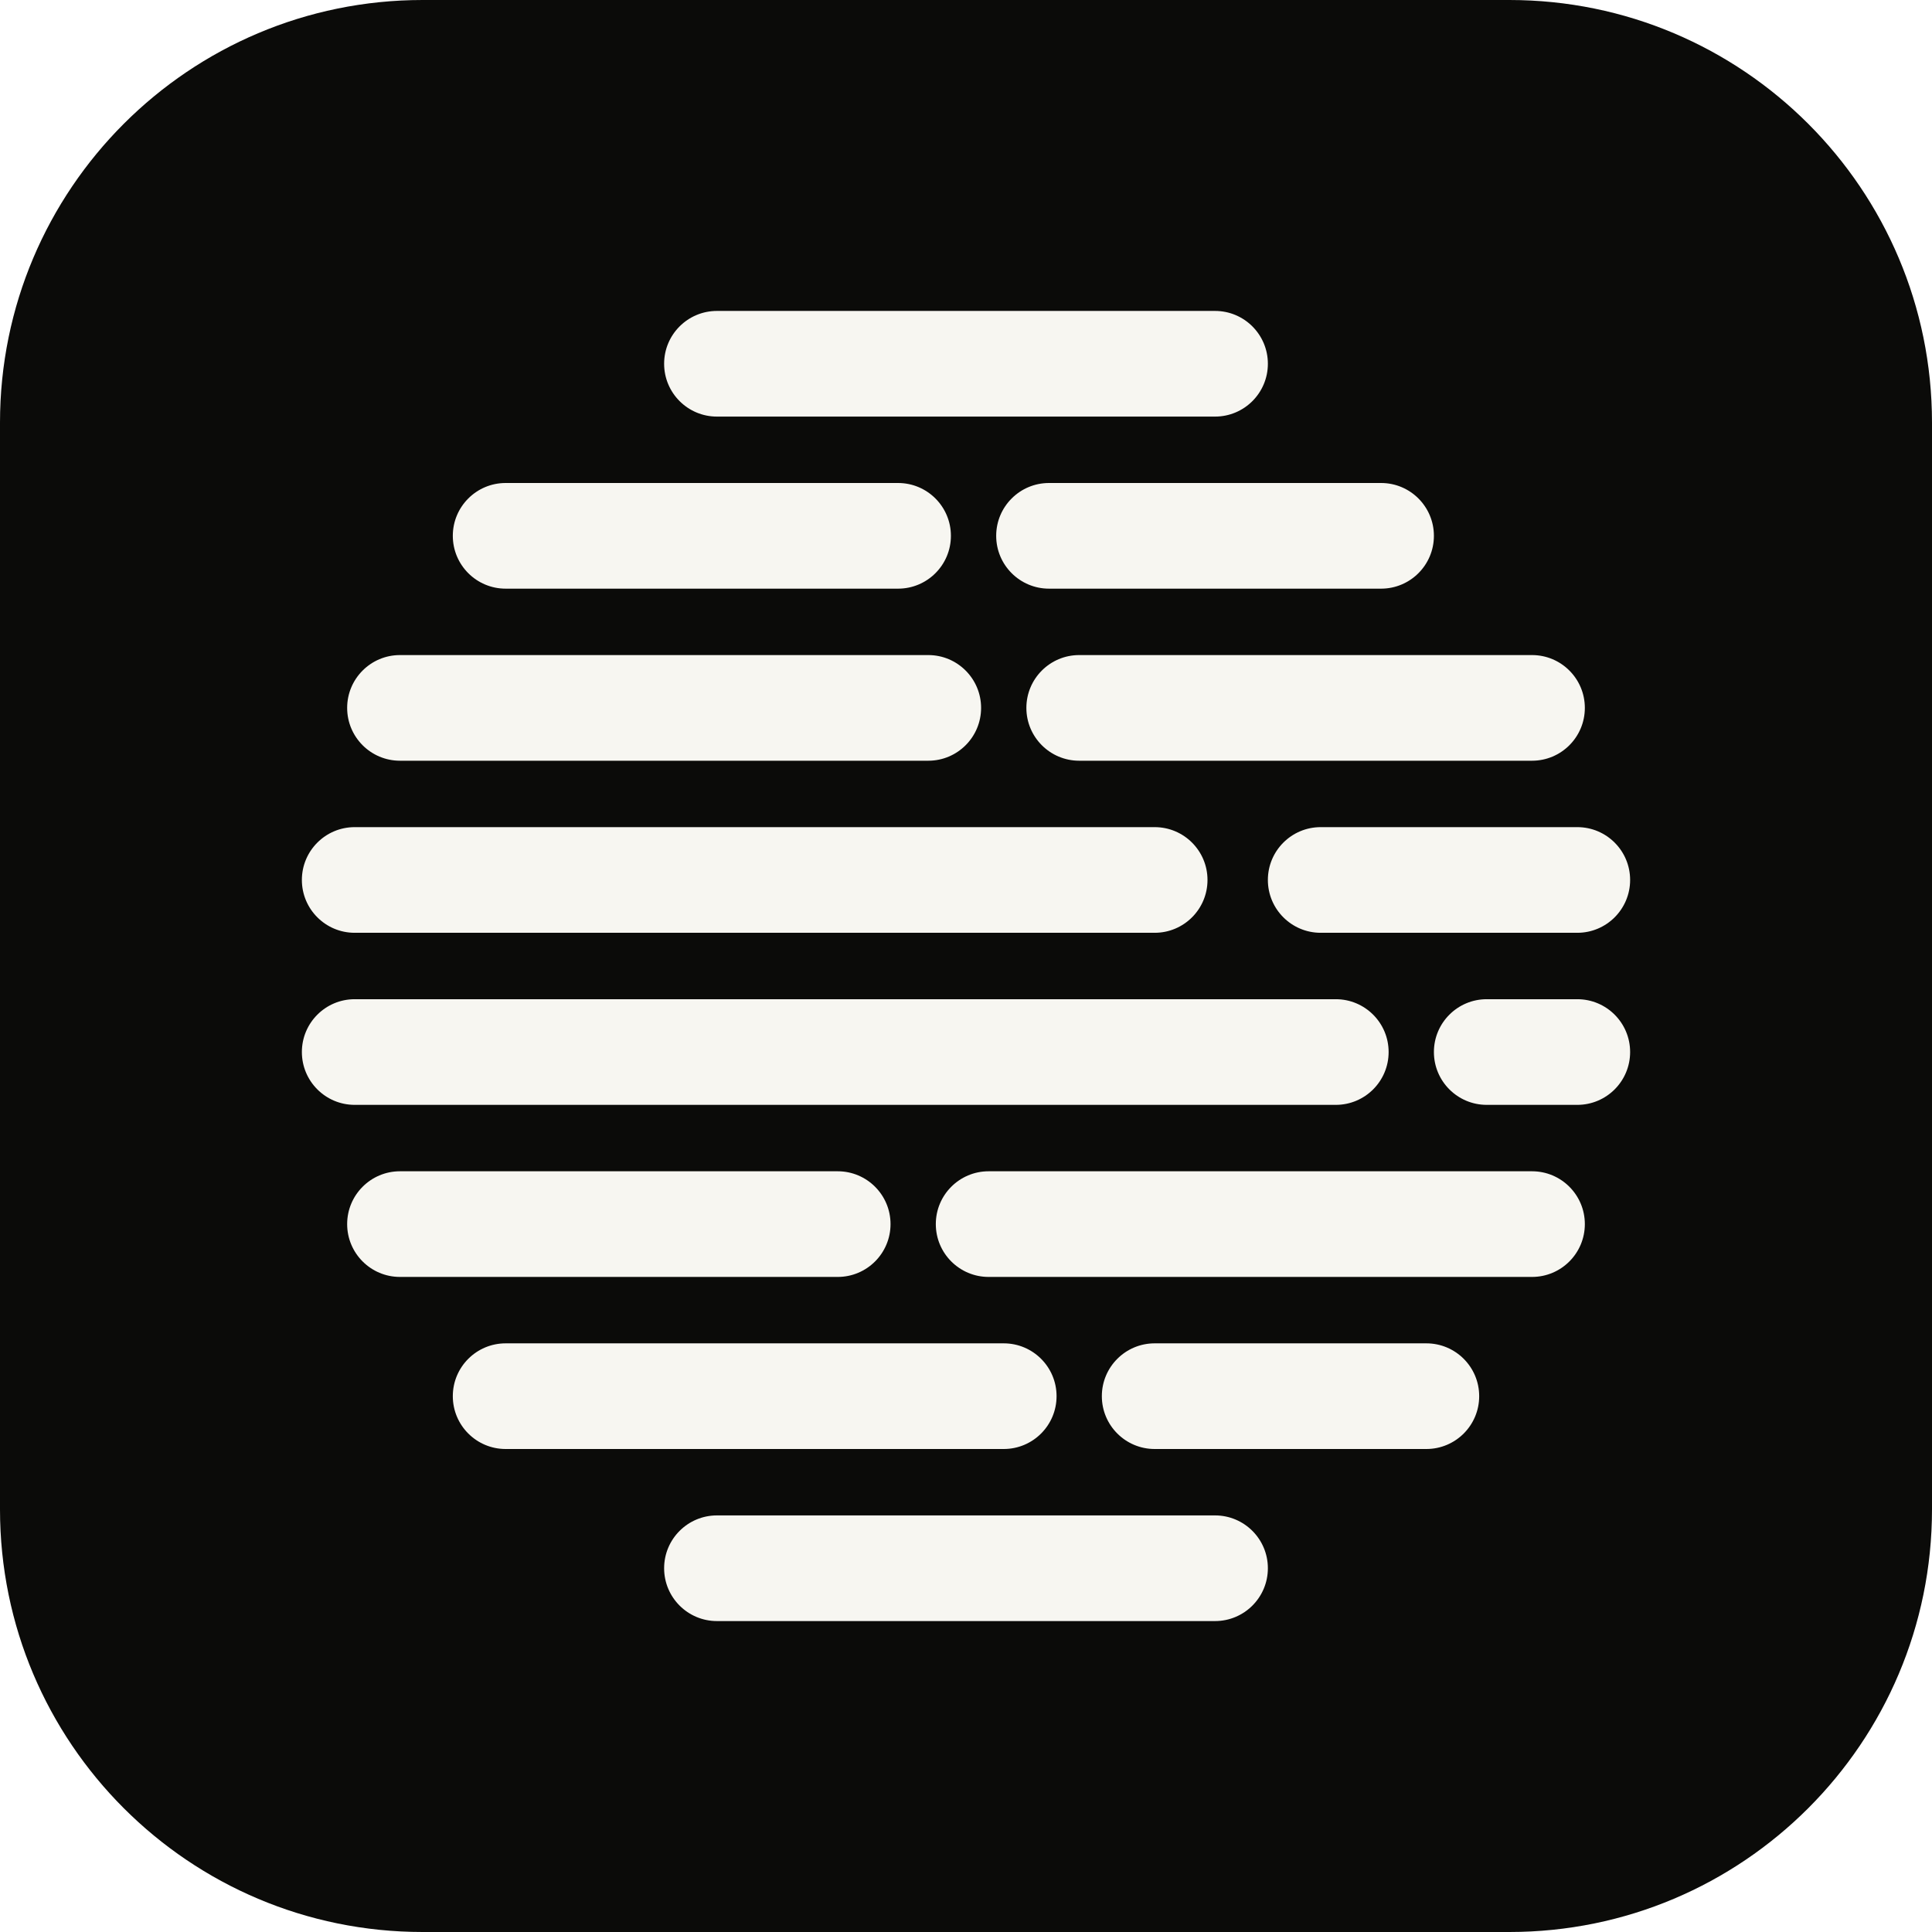
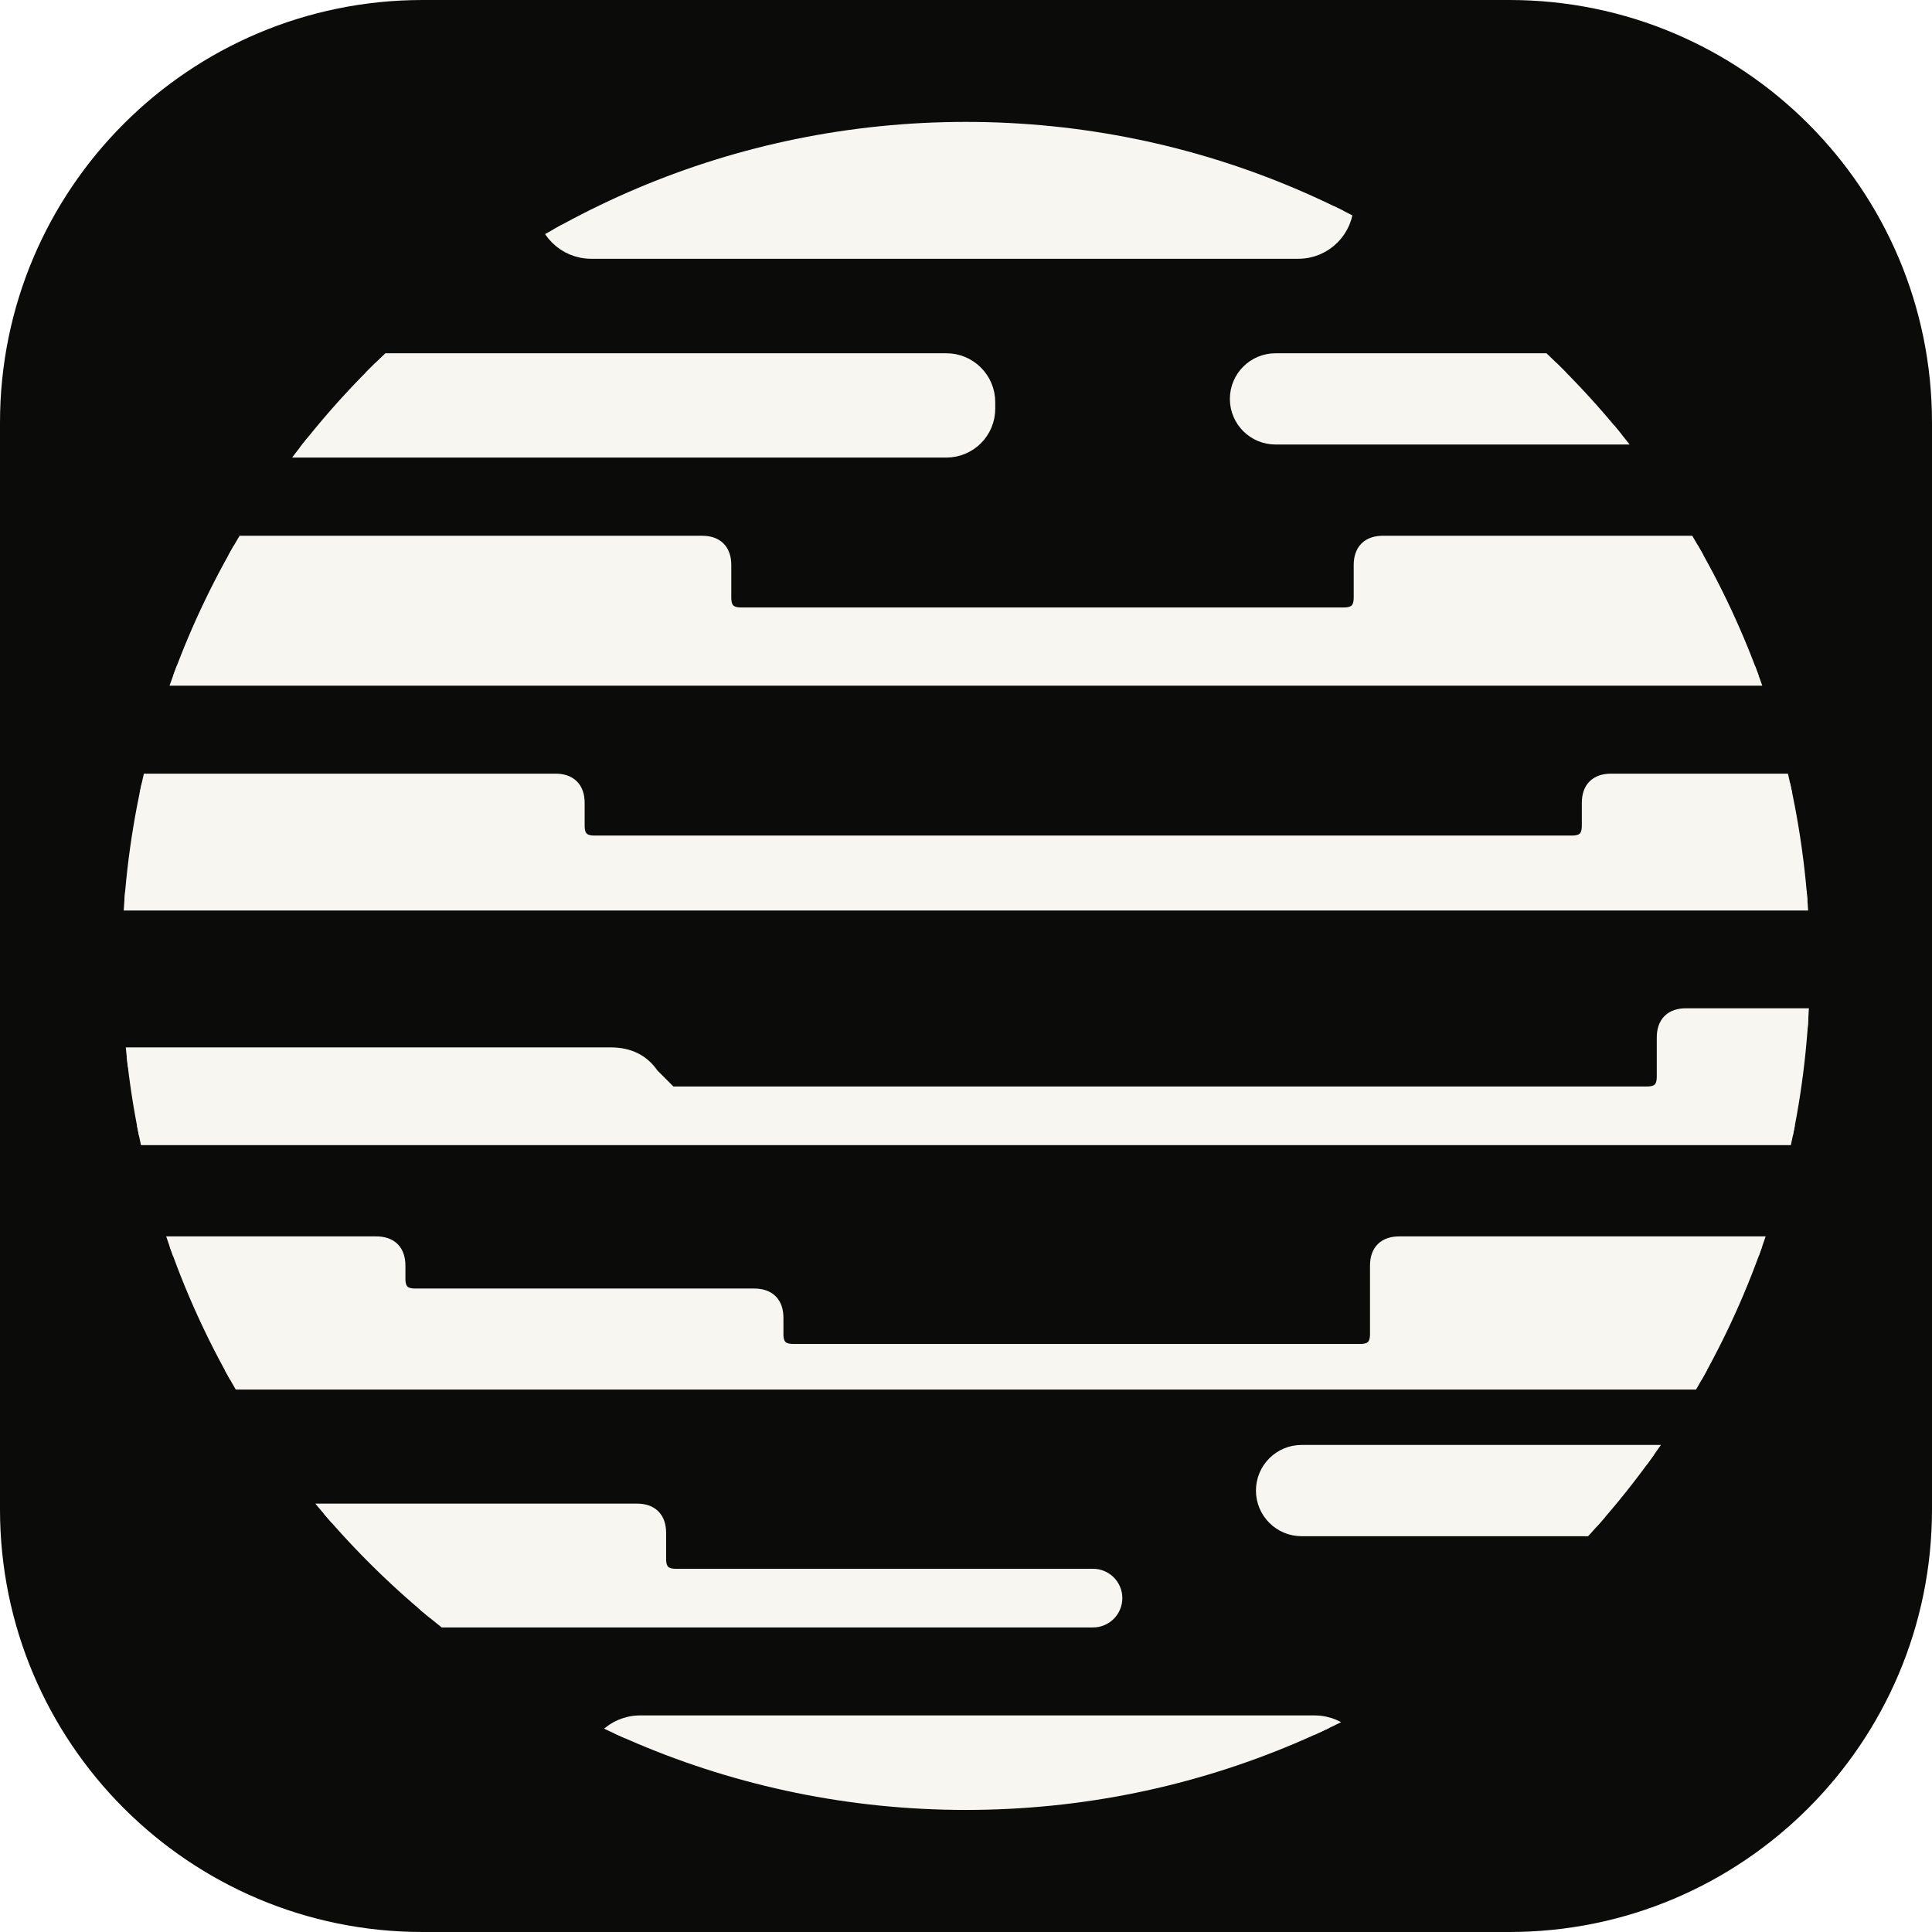
<svg xmlns="http://www.w3.org/2000/svg" width="512" height="512" viewBox="0 0 512 512" role="img" aria-label="Noviin">
  <rect width="512" height="512" rx="112" fill="#0B0B09" />
-   <g fill="#F7F6F1" transform="translate(64 64) scale(4)">
-     <rect x="28" y="4.6" width="40" height="7" rx="3.5" />
-     <rect x="14" y="16" width="33" height="7" rx="3.5" />
-     <rect x="50" y="16" width="29" height="7" rx="3.5" />
-     <rect x="7" y="27.4" width="42" height="7" rx="3.5" />
-     <rect x="52" y="27.4" width="37" height="7" rx="3.5" />
-     <rect x="4" y="38.8" width="60" height="7" rx="3.5" />
-     <rect x="68" y="38.8" width="24" height="7" rx="3.5" />
-     <rect x="4" y="50.2" width="72" height="7" rx="3.5" />
-     <rect x="79" y="50.2" width="13" height="7" rx="3.5" />
-     <rect x="7" y="61.6" width="36" height="7" rx="3.5" />
-     <rect x="46" y="61.6" width="43" height="7" rx="3.5" />
-     <rect x="14" y="73" width="40" height="7" rx="3.5" />
-     <rect x="57" y="73" width="25" height="7" rx="3.5" />
-     <rect x="28" y="84.4" width="40" height="7" rx="3.5" />
+   <defs>
+     <clipPath id="disc">
+       <circle cx="469" cy="480" r="259" />
+     </clipPath>
+   </defs>
+   <g transform="translate(-149.05 -158.55) scale(0.8636)">
+     <g clip-path="url(#disc)" fill="#F7F6F1" stroke="#F7F6F1" stroke-width="6" stroke-linejoin="round">
+       <rect x="340" y="190" width="245" height="70" rx="14" />
+       <rect x="200" y="295" width="275" height="26" rx="12" />
+       <rect x="553" y="295" width="150" height="22" rx="11" />
+       <path d="M200 351H388Q394 351 394 357V367Q394 373 400 373H585Q591 373 591 367V357Q591 351 597 351H740V391H200Z" />
+       <path d="M200 424H343Q349 424 349 430V437Q349 443 355 443H655Q661 443 661 437V430Q661 424 667 424H740V460H200Z" />
+       <path d="M200 508H360Q368 508 372 514L378 520H678Q684 520 684 514V502Q684 496 690 496H740V532H200Z" />
+       <path d="M200 566H288Q294 566 294 572V576Q294 582 300 582H404Q410 582 410 588V593Q410 599 416 599H590Q596 599 596 593V572Q596 566 602 566H740V607H200Z" />
+       <rect x="561" y="630" width="150" height="22" rx="11" />
+       <path d="M200 648H368Q374 648 374 654V662Q374 668 380 668H508A6 6 0 0 1 508 680H200Z" />
+       <rect x="355" y="713" width="235" height="80" rx="14" />
+     </g>
  </g>
</svg>
